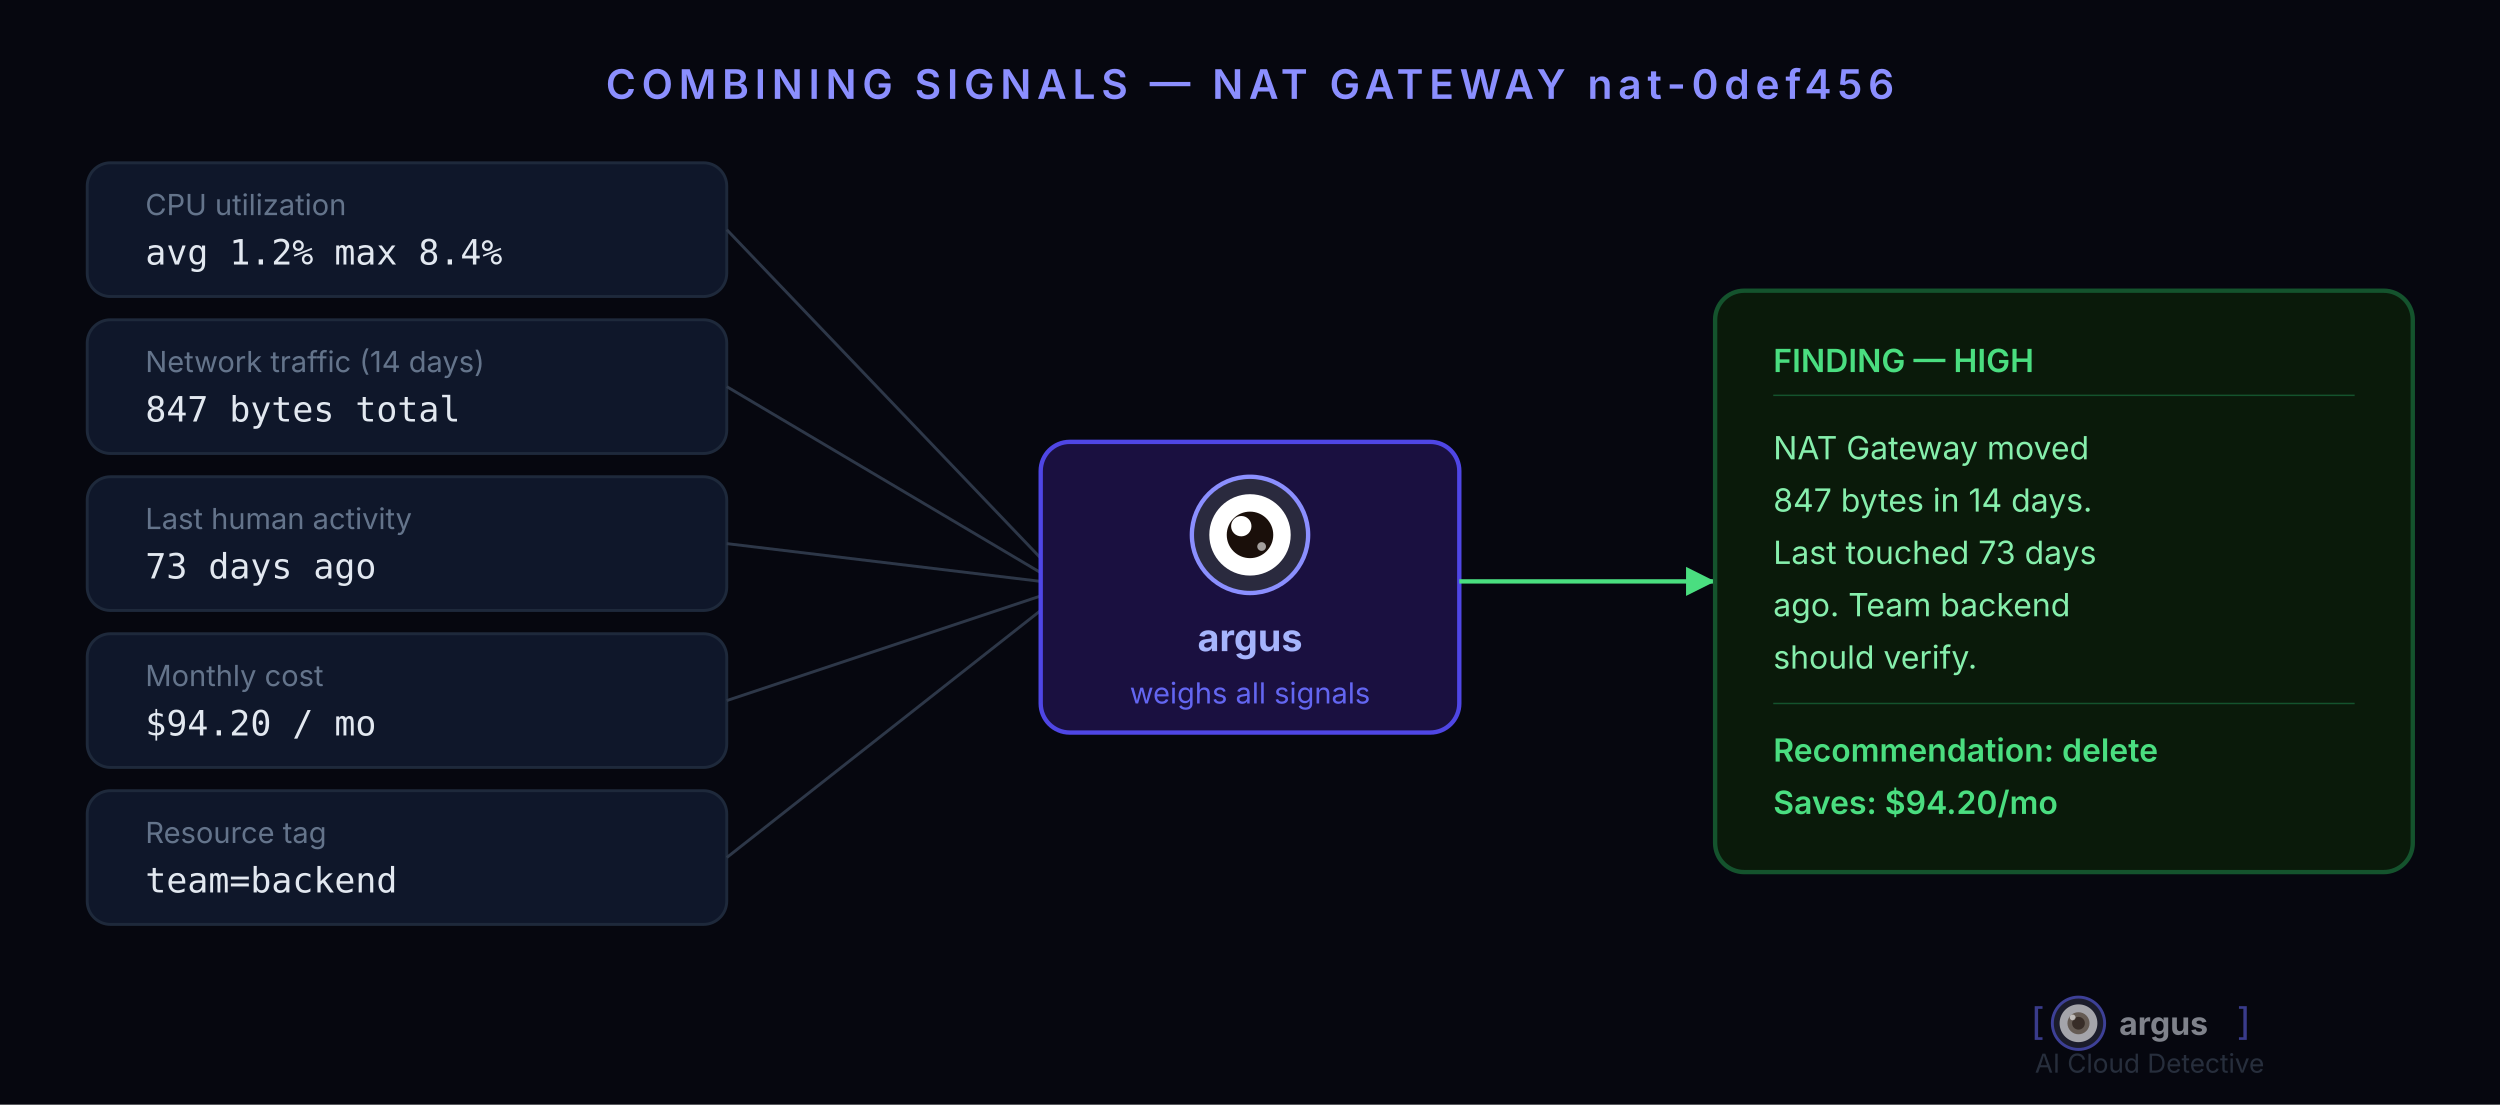
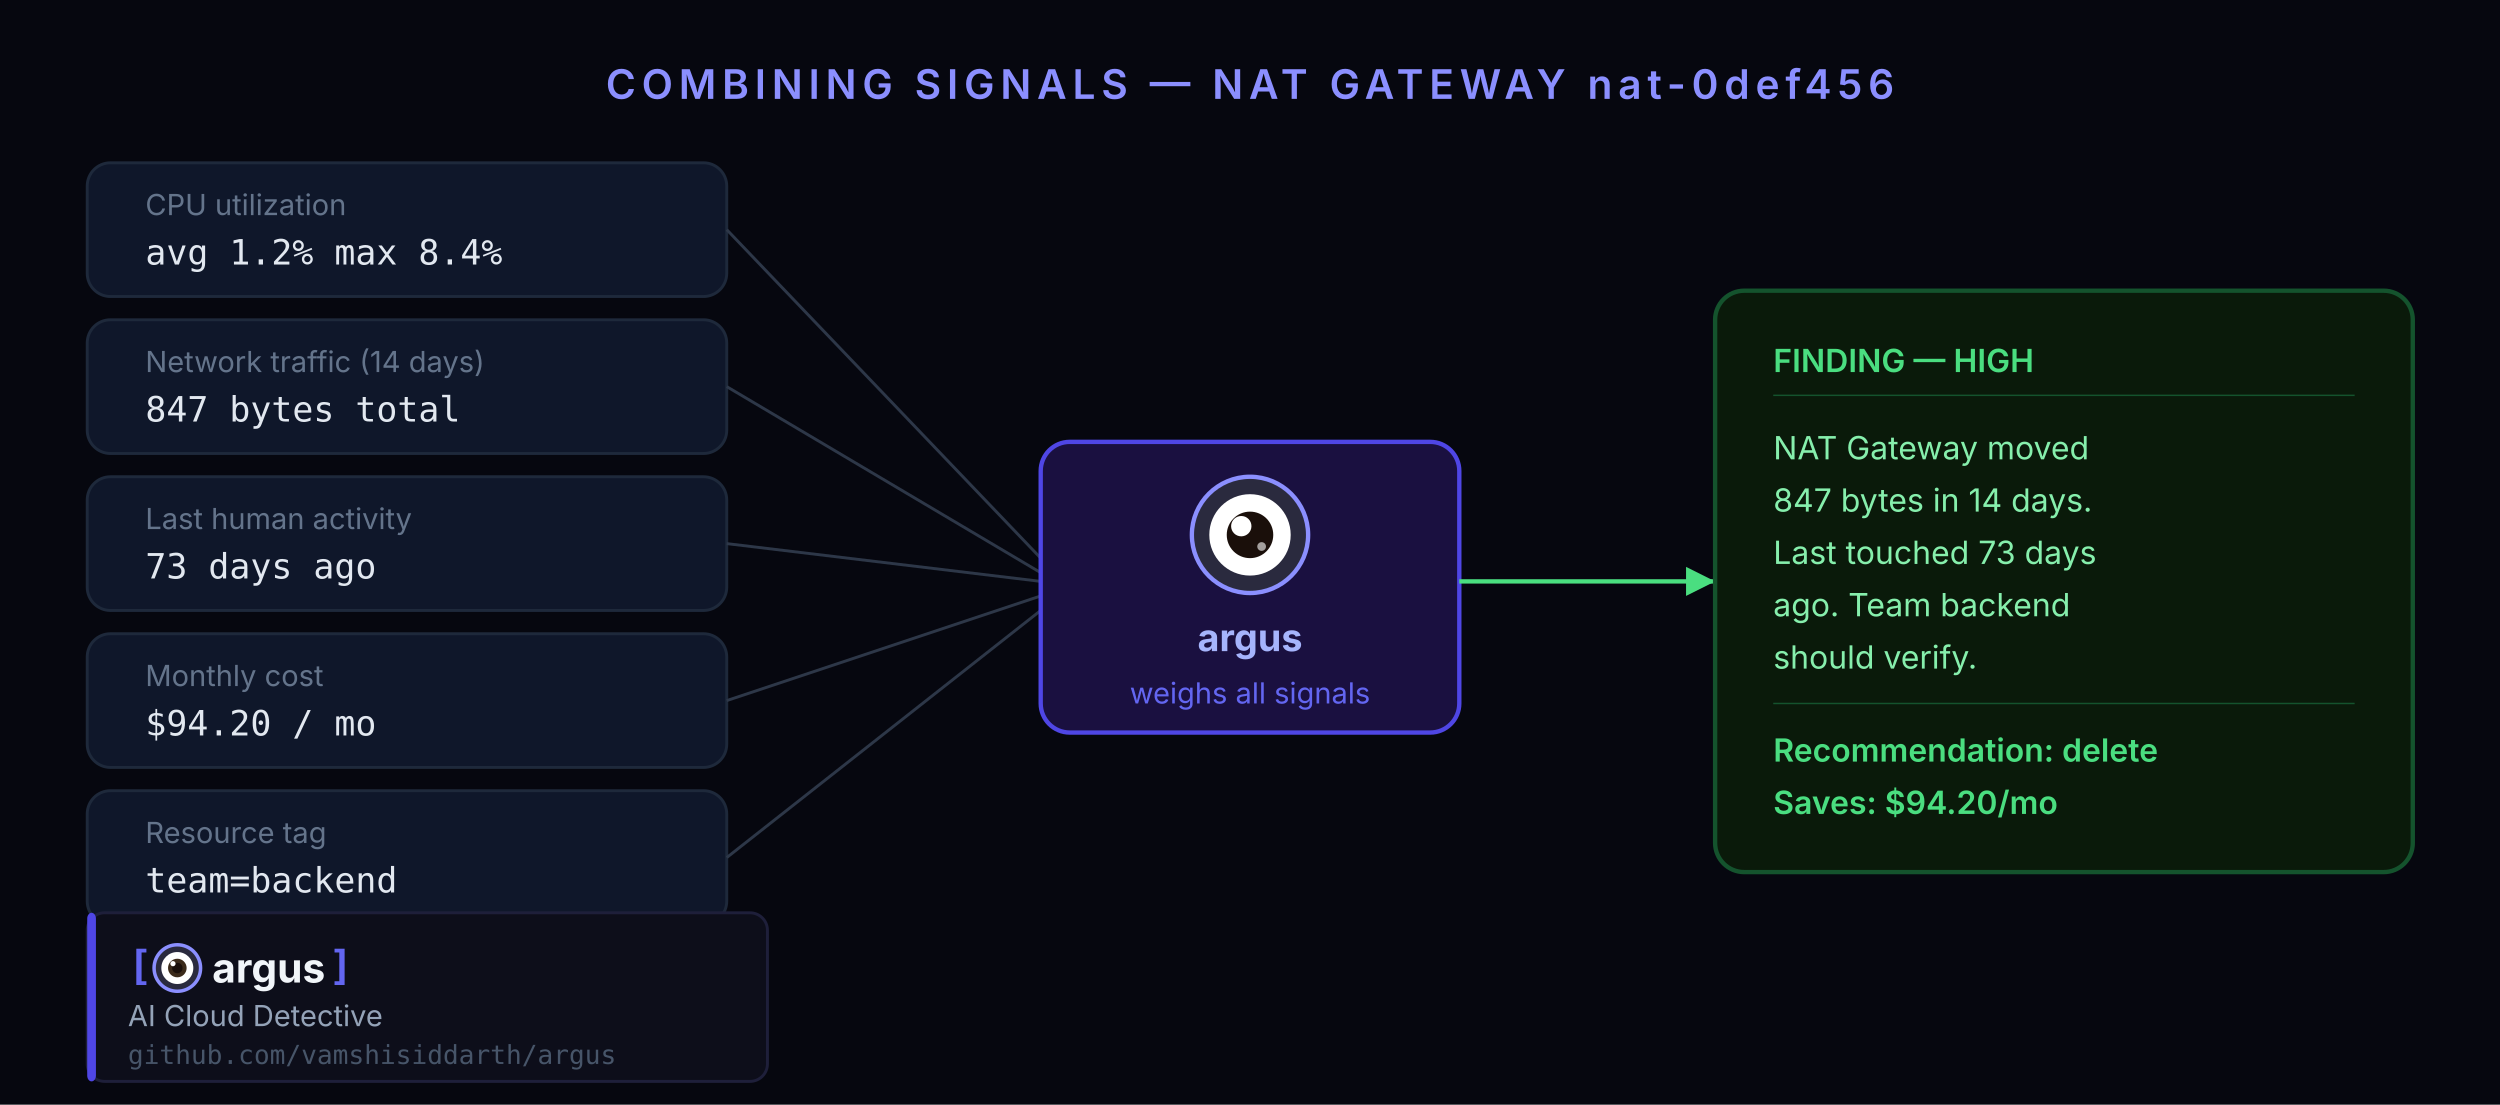
<svg xmlns="http://www.w3.org/2000/svg" viewBox="0 0 860 380" preserveAspectRatio="xMidYMid meet" style="width:100%;height:auto">
  <rect width="860" height="380" fill="#06070f" />
  <text x="430" y="34" font-family="-apple-system,BlinkMacSystemFont,'Segoe UI',sans-serif" font-size="14" font-weight="600" fill="#8b8fff" text-anchor="middle" letter-spacing="2">COMBINING SIGNALS — NAT GATEWAY nat-0def456</text>
  <rect x="30" y="56" width="220" height="46" rx="8" fill="#0f172a" stroke="#1e293b" stroke-width="1" />
  <text x="50" y="74" font-family="-apple-system,BlinkMacSystemFont,'Segoe UI',sans-serif" font-size="10" fill="#64748b">CPU utilization</text>
  <text x="50" y="91" font-family="ui-monospace,'SF Mono',Menlo,monospace" font-size="12" fill="#e2e8f0">avg 1.2%  max 8.4%</text>
  <rect x="30" y="110" width="220" height="46" rx="8" fill="#0f172a" stroke="#1e293b" stroke-width="1" />
  <text x="50" y="128" font-family="-apple-system,BlinkMacSystemFont,'Segoe UI',sans-serif" font-size="10" fill="#64748b">Network traffic (14 days)</text>
  <text x="50" y="145" font-family="ui-monospace,'SF Mono',Menlo,monospace" font-size="12" fill="#e2e8f0">847 bytes total</text>
  <rect x="30" y="164" width="220" height="46" rx="8" fill="#0f172a" stroke="#1e293b" stroke-width="1" />
  <text x="50" y="182" font-family="-apple-system,BlinkMacSystemFont,'Segoe UI',sans-serif" font-size="10" fill="#64748b">Last human activity</text>
  <text x="50" y="199" font-family="ui-monospace,'SF Mono',Menlo,monospace" font-size="12" fill="#e2e8f0">73 days ago</text>
  <rect x="30" y="218" width="220" height="46" rx="8" fill="#0f172a" stroke="#1e293b" stroke-width="1" />
  <text x="50" y="236" font-family="-apple-system,BlinkMacSystemFont,'Segoe UI',sans-serif" font-size="10" fill="#64748b">Monthly cost</text>
  <text x="50" y="253" font-family="ui-monospace,'SF Mono',Menlo,monospace" font-size="12" fill="#e2e8f0">$94.20 / mo</text>
  <rect x="30" y="272" width="220" height="46" rx="8" fill="#0f172a" stroke="#1e293b" stroke-width="1" />
  <text x="50" y="290" font-family="-apple-system,BlinkMacSystemFont,'Segoe UI',sans-serif" font-size="10" fill="#64748b">Resource tag</text>
  <text x="50" y="307" font-family="ui-monospace,'SF Mono',Menlo,monospace" font-size="12" fill="#e2e8f0">team=backend</text>
  <line x1="250" y1="79" x2="358" y2="192" stroke="#2d3748" stroke-width="1" />
  <line x1="250" y1="133" x2="358" y2="197" stroke="#2d3748" stroke-width="1" />
  <line x1="250" y1="187" x2="358" y2="200" stroke="#2d3748" stroke-width="1" />
  <line x1="250" y1="241" x2="358" y2="205" stroke="#2d3748" stroke-width="1" />
  <line x1="250" y1="295" x2="358" y2="210" stroke="#2d3748" stroke-width="1" />
  <rect x="358" y="152" width="144" height="100" rx="10" fill="#1a1040" stroke="#4f46e5" stroke-width="1.5" />
  <circle cx="430" cy="184" r="20" fill="#2a2a3e" stroke="#8b8fff" stroke-width="1.5" />
  <circle cx="430" cy="184" r="14" fill="white" />
  <circle cx="430" cy="184" r="8" fill="#1a0f0a" />
  <circle cx="427" cy="181" r="3.5" fill="white" />
  <circle cx="434" cy="188" r="1.5" fill="white" opacity="0.6" />
  <text x="430" y="224" font-family="-apple-system,BlinkMacSystemFont,'Segoe UI',sans-serif" font-size="13" font-weight="700" fill="#a5b4fc" text-anchor="middle">argus</text>
  <text x="430" y="242" font-family="-apple-system,BlinkMacSystemFont,'Segoe UI',sans-serif" font-size="10" fill="#6366f1" text-anchor="middle">weighs all signals</text>
  <line x1="502" y1="200" x2="590" y2="200" stroke="#4ade80" stroke-width="1.5" />
  <polygon points="590,200 580,195 580,205" fill="#4ade80" />
  <rect x="590" y="100" width="240" height="200" rx="10" fill="#0a1a0a" stroke="#14532d" stroke-width="1.5" />
  <text x="610" y="128" font-family="-apple-system,BlinkMacSystemFont,'Segoe UI',sans-serif" font-size="11" fill="#4ade80" font-weight="600">FINDING — HIGH</text>
  <line x1="610" y1="136" x2="810" y2="136" stroke="#14532d" stroke-width="0.5" />
  <text x="610" y="158" font-family="-apple-system,BlinkMacSystemFont,'Segoe UI',sans-serif" font-size="11" fill="#86efac">NAT Gateway moved</text>
  <text x="610" y="176" font-family="-apple-system,BlinkMacSystemFont,'Segoe UI',sans-serif" font-size="11" fill="#86efac">847 bytes in 14 days.</text>
  <text x="610" y="194" font-family="-apple-system,BlinkMacSystemFont,'Segoe UI',sans-serif" font-size="11" fill="#86efac">Last touched 73 days</text>
  <text x="610" y="212" font-family="-apple-system,BlinkMacSystemFont,'Segoe UI',sans-serif" font-size="11" fill="#86efac">ago. Team backend</text>
  <text x="610" y="230" font-family="-apple-system,BlinkMacSystemFont,'Segoe UI',sans-serif" font-size="11" fill="#86efac">should verify.</text>
  <line x1="610" y1="242" x2="810" y2="242" stroke="#14532d" stroke-width="0.5" />
  <text x="610" y="262" font-family="-apple-system,BlinkMacSystemFont,'Segoe UI',sans-serif" font-size="11" fill="#4ade80" font-weight="600">Recommendation: delete</text>
  <text x="610" y="280" font-family="-apple-system,BlinkMacSystemFont,'Segoe UI',sans-serif" font-size="11" fill="#4ade80" font-weight="600">Saves: $94.20/mo</text>
-   <text x="697" y="356" font-family="ui-monospace,'SF Mono',Menlo,monospace" font-size="13" fill="#6366f1" opacity="0.55">[</text>
-   <circle cx="715" cy="352" r="9" fill="#2a2a3e" stroke="#6366f1" stroke-width="1" opacity="0.6" />
-   <circle cx="715" cy="352" r="6.5" fill="white" opacity="0.6" />
-   <circle cx="715" cy="352" r="3.8" fill="#3b2a1a" opacity="0.6" />
-   <circle cx="715" cy="352" r="2.2" fill="#1a0f0a" opacity="0.6" />
-   <circle cx="713" cy="350" r="1" fill="white" opacity="0.6" />
-   <text x="729" y="356" font-family="-apple-system,BlinkMacSystemFont,'Segoe UI',sans-serif" font-size="11" font-weight="700" fill="#e2e8f0" opacity="0.55">argus</text>
-   <text x="768" y="356" font-family="ui-monospace,'SF Mono',Menlo,monospace" font-size="13" fill="#6366f1" opacity="0.55">]</text>
-   <text x="700" y="369" font-family="-apple-system,BlinkMacSystemFont,'Segoe UI',sans-serif" font-size="9" fill="#475569" opacity="0.5">AI Cloud Detective</text>
+   <rect x="30" y="314" width="234" height="58" rx="6" fill="#0d0e1a" stroke="#1e1f3a" stroke-width="1" />
+   <rect x="30" y="314" width="3" height="58" rx="2" fill="#4f46e5" />
+   <text x="44" y="337" font-family="ui-monospace,'SF Mono',Menlo,monospace" font-size="14" font-weight="600" fill="#6366f1">[</text>
+   <circle cx="61" cy="333" r="8" fill="#2a2a3e" stroke="#8b8fff" stroke-width="1.2" />
+   <circle cx="61" cy="333" r="5.5" fill="white" />
+   <circle cx="61" cy="333" r="3.2" fill="#3b2a1a" />
+   <circle cx="61" cy="333" r="1.8" fill="#1a0f0a" />
+   <circle cx="59.5" cy="331.5" r="0.9" fill="white" />
+   <text x="73" y="338" font-family="-apple-system,BlinkMacSystemFont,'Segoe UI',sans-serif" font-size="14" font-weight="700" fill="#f1f5f9">argus</text>
+   <text x="113" y="337" font-family="ui-monospace,'SF Mono',Menlo,monospace" font-size="14" font-weight="600" fill="#6366f1">]</text>
+   <text x="44" y="353" font-family="-apple-system,BlinkMacSystemFont,'Segoe UI',sans-serif" font-size="10" fill="#94a3b8">AI Cloud Detective</text>
+   <text x="44" y="366" font-family="ui-monospace,'SF Mono',Menlo,monospace" font-size="9" fill="#475569">github.com/vamshisiddarth/argus</text>
</svg>
